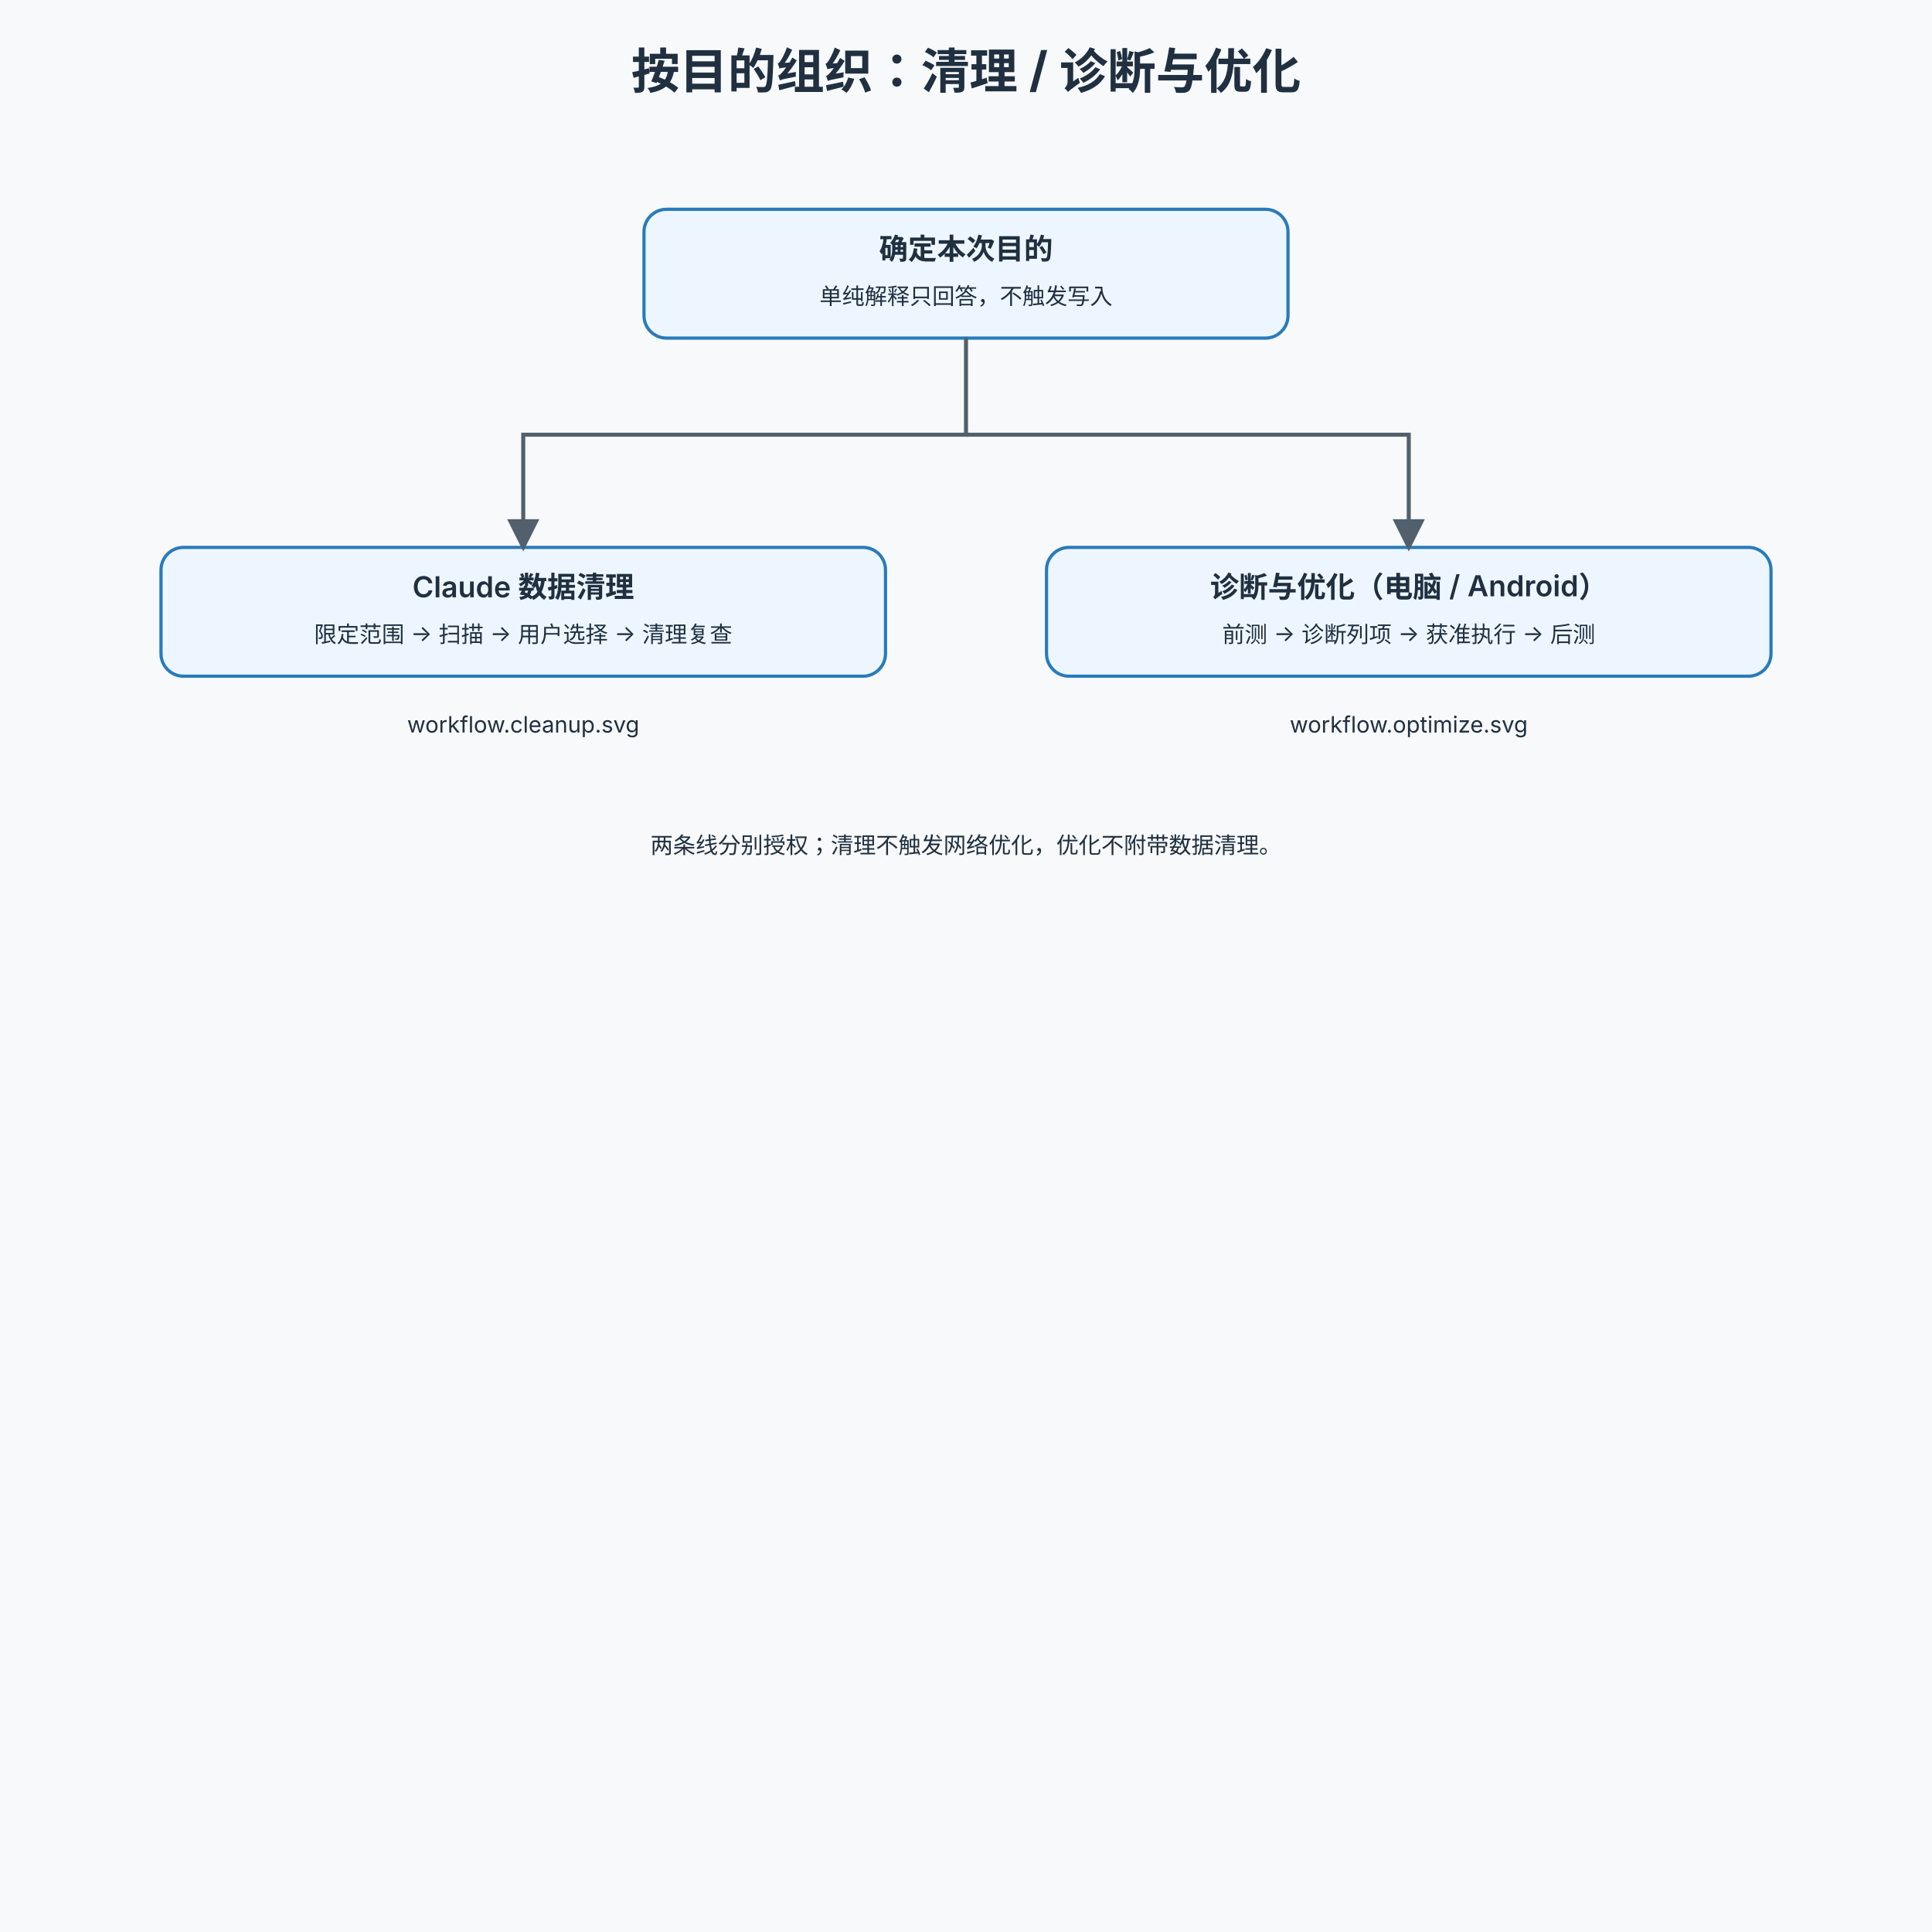
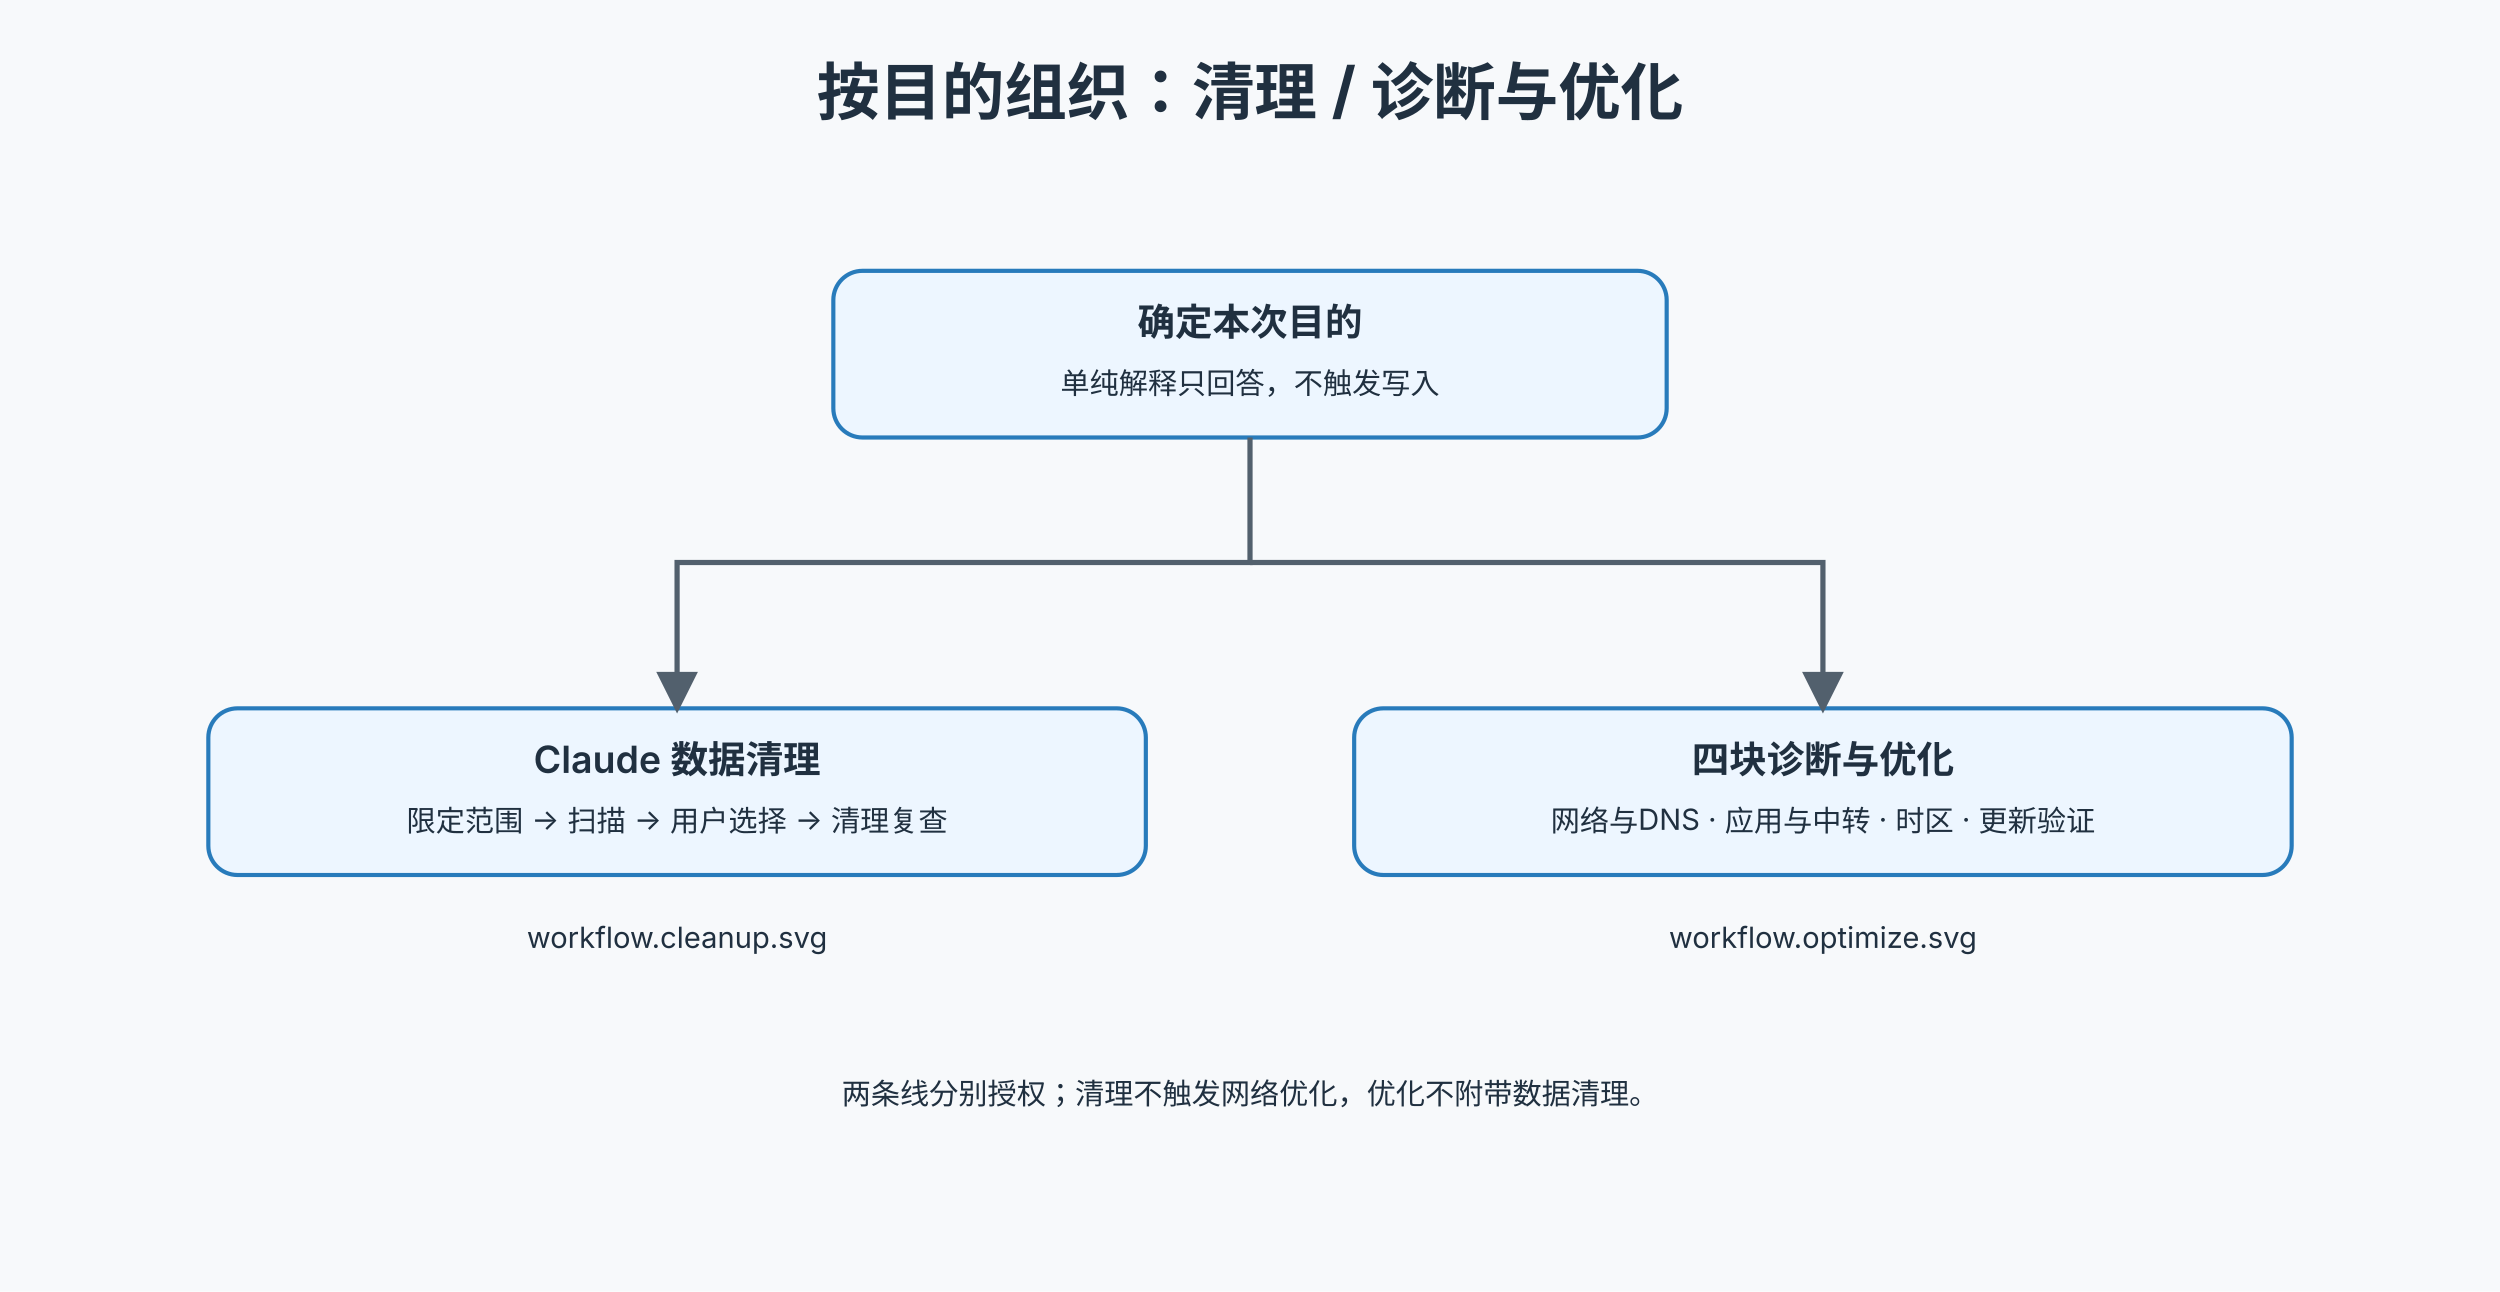
- <svg xmlns="http://www.w3.org/2000/svg" width="1200" height="1200" viewBox="0 0 1200 1200" role="img">
+ <svg xmlns="http://www.w3.org/2000/svg" width="1200" height="620" viewBox="0 0 1200 620" role="img">
  <defs>
    <marker id="a" markerWidth="8" markerHeight="8" refX="7" refY="4" orient="auto">
      <path d="M0 0L8 4L0 8Z" fill="#52606d" />
    </marker>
  </defs>
  <style>text{font-family:-apple-system,BlinkMacSystemFont,"PingFang SC",sans-serif;fill:#203040;text-anchor:middle}.title{font-size:30px;font-weight:700}.label{font-size:18px;font-weight:600}.note{font-size:14px}.line{fill:none;stroke:#52606d;stroke-width:2.5;marker-end:url(#a)}</style>
-   <rect width="1200" height="1200" fill="#f7f9fb" />
+   <rect width="1200" height="620" fill="#f7f9fb" />
  <text x="600" y="55" class="title">按目的组织：清理 / 诊断与优化</text>
  <rect x="400" y="130" width="400" height="80" rx="14" fill="#edf6ff" stroke="#287bbb" stroke-width="2" />
  <text x="600.0" y="161" class="label">确定本次目的</text>
  <text x="600.0" y="189" class="note">单纯解释只回答，不触发写入</text>
  <rect x="100" y="340" width="450" height="80" rx="14" fill="#edf6ff" stroke="#287bbb" stroke-width="2" />
  <text x="325.0" y="371" class="label">Claude 数据清理</text>
  <text x="325.0" y="399" class="note">限定范围 → 扫描 → 用户选择 → 清理复查</text>
  <a href="workflow.cleanup.svg">
    <text x="325" y="455" class="note">workflow.cleanup.svg</text>
  </a>
  <rect x="650" y="340" width="450" height="80" rx="14" fill="#edf6ff" stroke="#287bbb" stroke-width="2" />
-   <text x="875.0" y="371" class="label">诊断与优化（电脑 / Android）</text>
-   <text x="875.0" y="399" class="note">前测 → 诊断列项 → 获准执行 → 后测</text>
+   <text x="875.0" y="371" class="label">四块诊断与优化</text>
+   <text x="875.0" y="399" class="note">网络与DNS · 应用与中转 · 时区 · 更新验证</text>
  <a href="workflow.optimize.svg">
    <text x="875" y="455" class="note">workflow.optimize.svg</text>
  </a>
  <path d="M600 210V270H325V340" class="line" />
  <path d="M600 270H875V340" class="line" />
  <text x="600" y="530" class="note">两条线分别授权；清理不触发网络优化，优化不附带数据清理。</text>
</svg>
